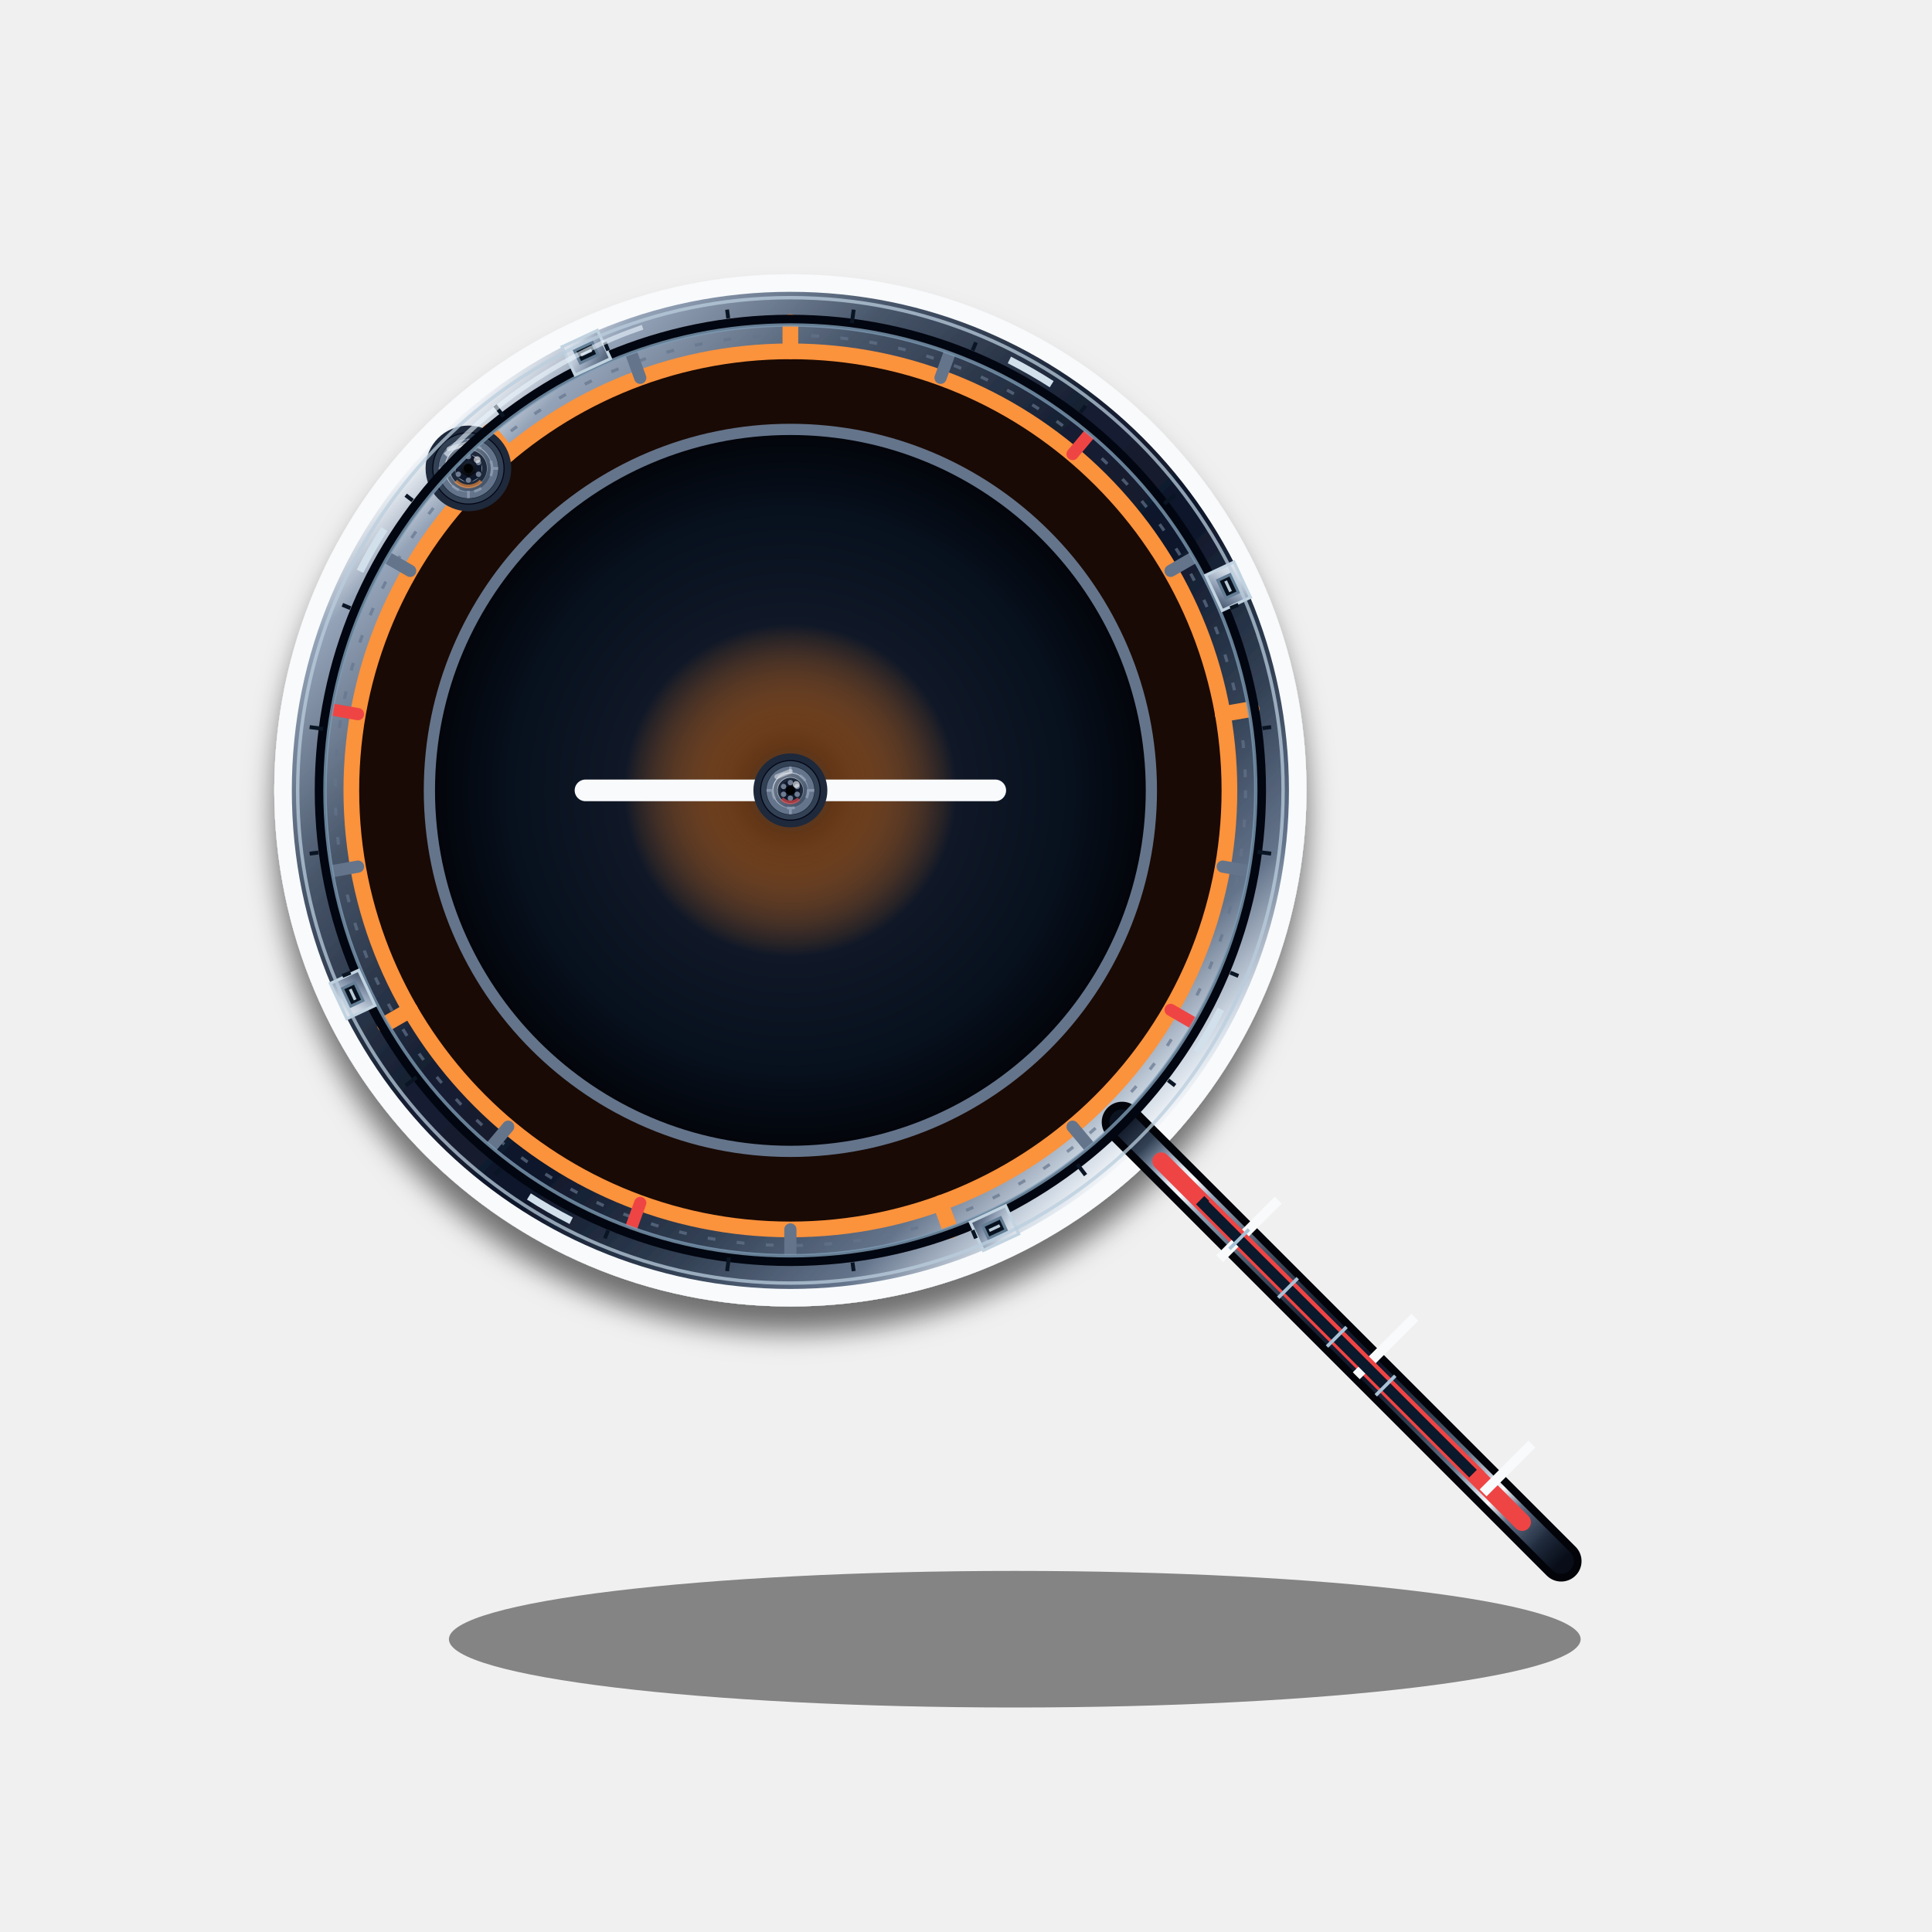
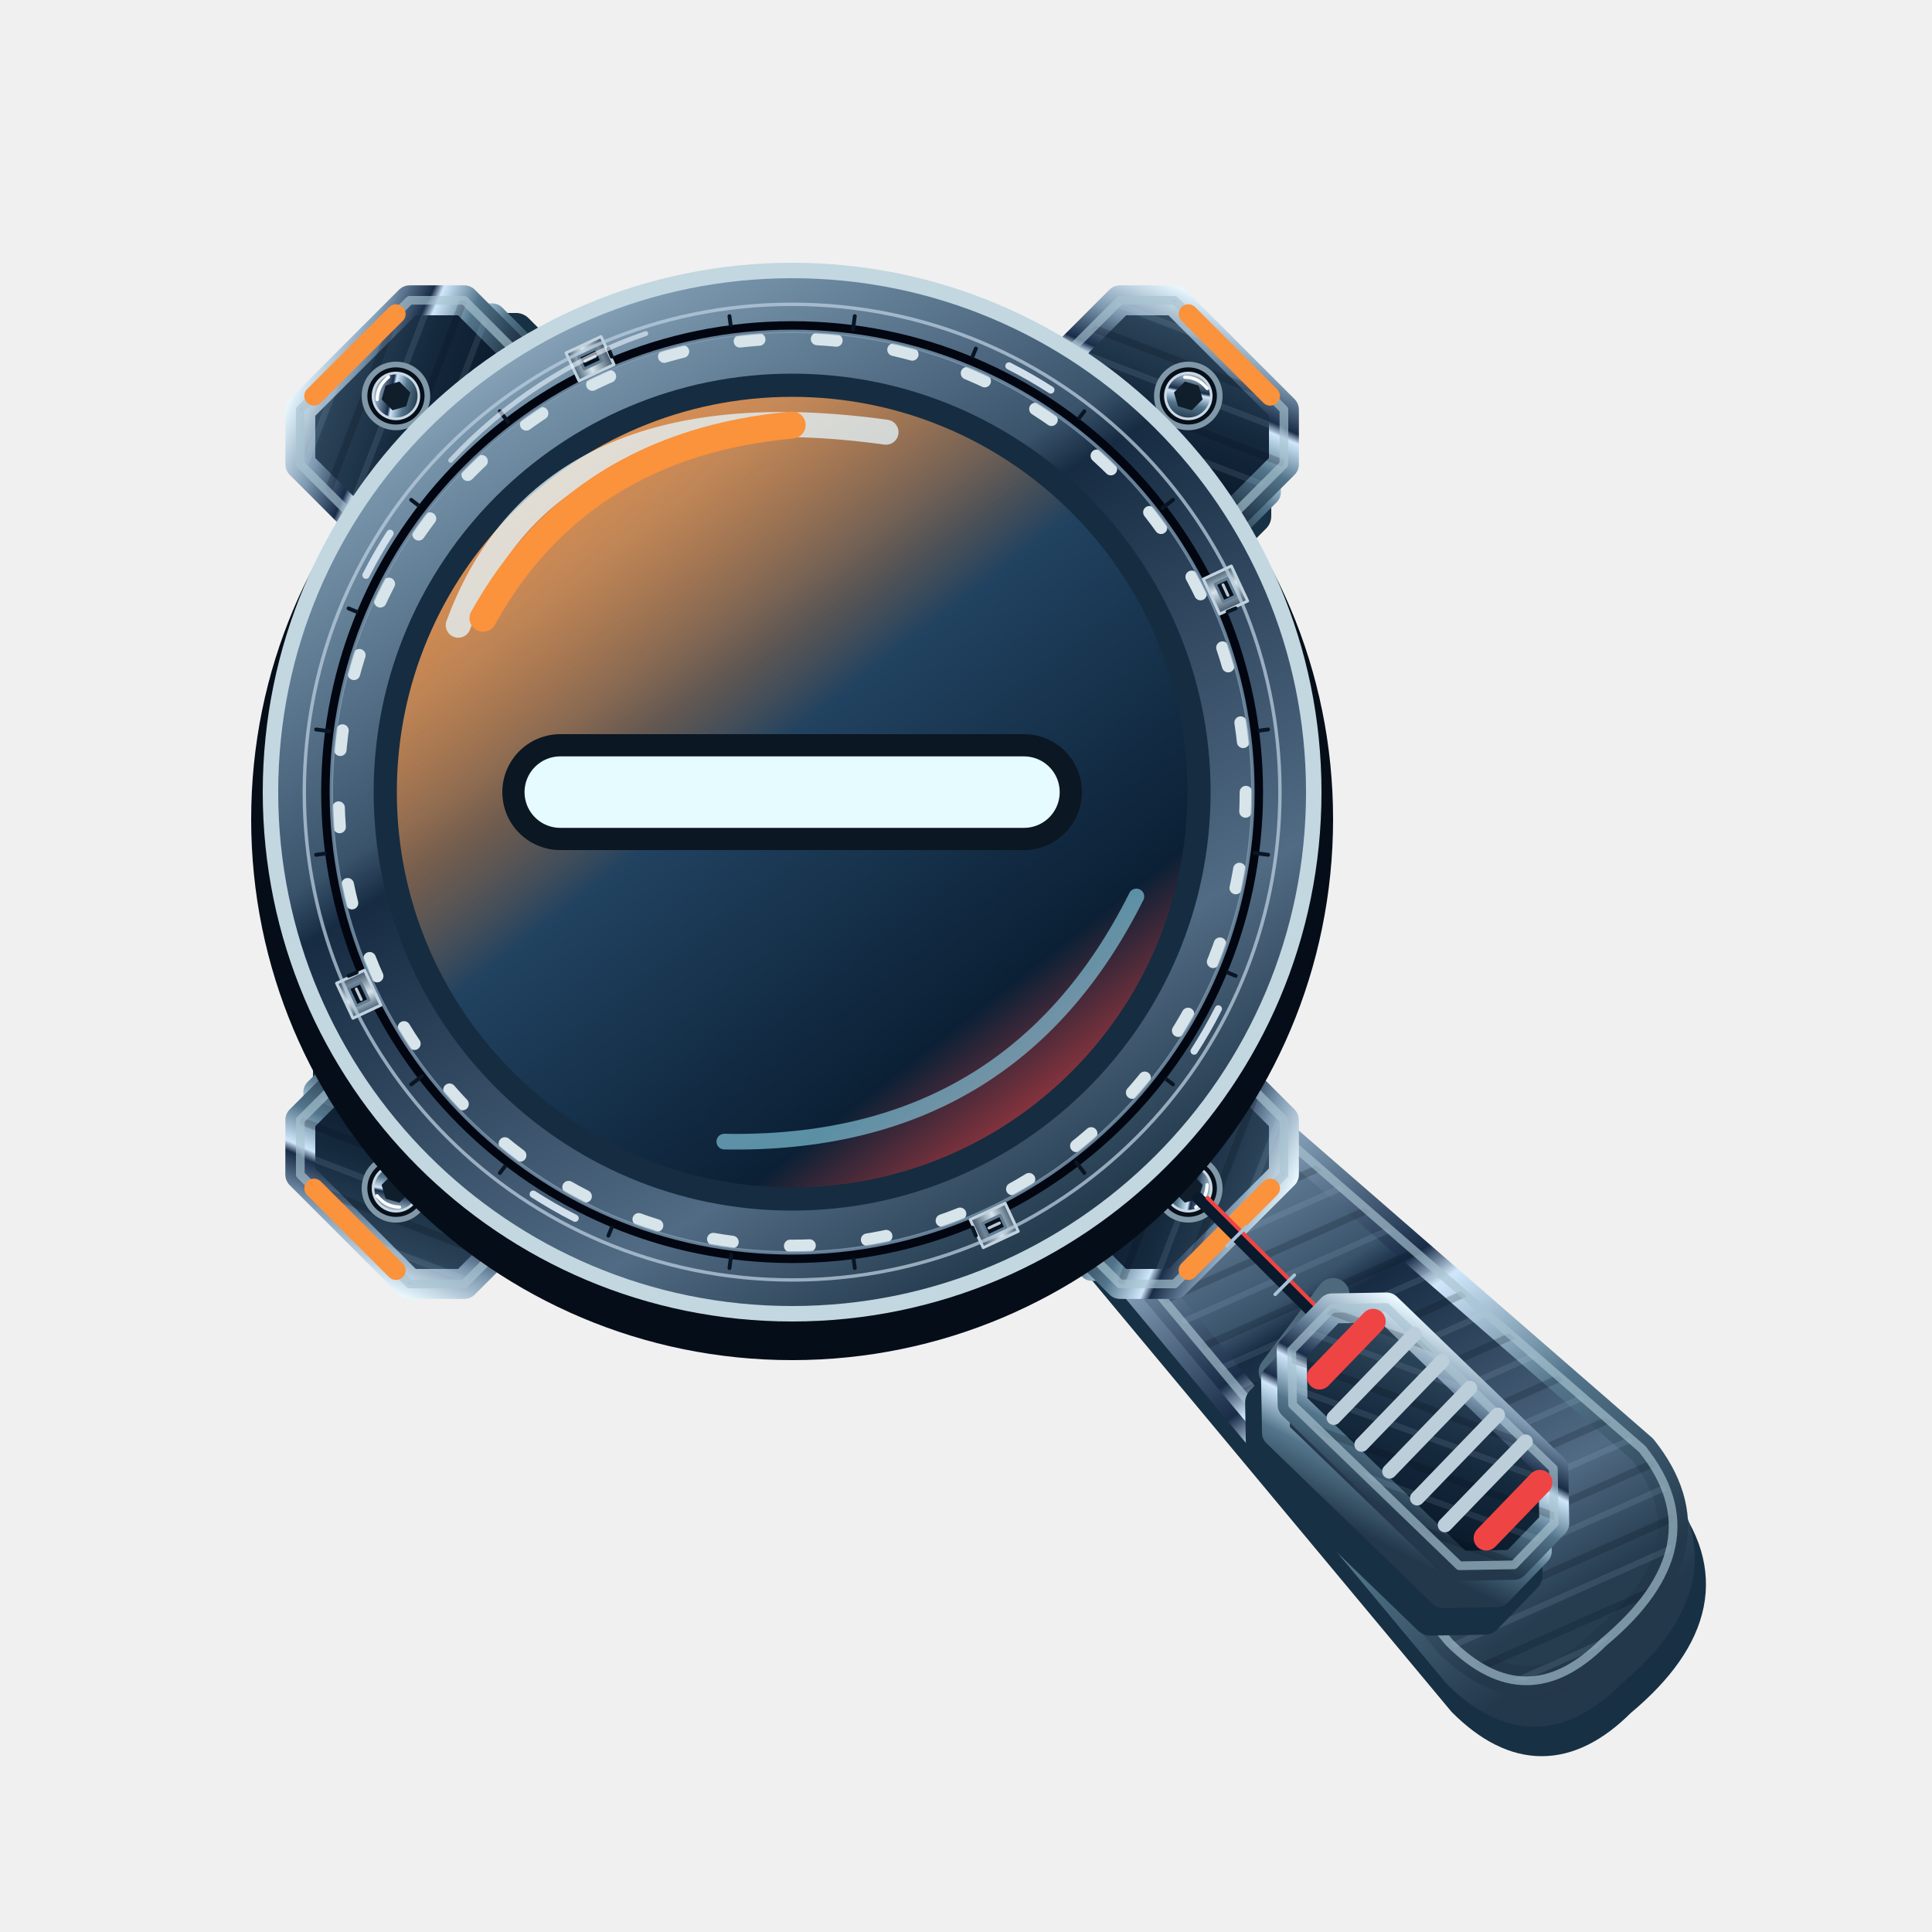
- <svg xmlns="http://www.w3.org/2000/svg" width="200" height="200" viewBox="0 0 200 200" role="img" aria-label="Alejar vista" data-icon="zoom-out" data-semantic="camera optical zoom-out" data-line-treatment="refined" data-component-refinement="precision-components-v15" data-material-finish="micro-etched-v15" data-mounting-grammar="equipment-mounted-controls-independent" data-screw-style="layered-hex-socket" shape-rendering="geometricPrecision">
-   <style>.alive{transform-box:fill-box;transform-origin:center;animation:zoom-out-alive 4.8s ease-in-out infinite}.pulse{animation:zoom-out-pulse 2.1s ease-in-out infinite}.blink{animation:zoom-out-blink 2.7s ease-in-out infinite}.orbit,.mechanical{transform-box:fill-box;transform-origin:center;animation:zoom-out-orbit 14s linear infinite}.mechanical{animation-duration:18s}.orbit.reverse{animation-direction:reverse}.flow{animation:zoom-out-flow 3s linear infinite}.scan{animation:zoom-out-scan 3.8s ease-in-out infinite}.breath{transform-box:fill-box;transform-origin:center;animation:zoom-out-breath 4.2s ease-in-out infinite}@keyframes zoom-out-alive{50%{transform:translateY(-1px)}}@keyframes zoom-out-pulse{50%{opacity:.38}}@keyframes zoom-out-blink{50%{opacity:.58}}@keyframes zoom-out-orbit{to{transform:rotate(360deg)}}@keyframes zoom-out-flow{to{stroke-dashoffset:-39}}@keyframes zoom-out-scan{0%,100%{transform:translateY(-15px);opacity:.25}50%{transform:translateY(15px);opacity:1}}@keyframes zoom-out-breath{50%{transform:scale(1.018)}}@media(prefers-reduced-motion:reduce){.alive,.pulse,.blink,.orbit,.mechanical,.flow,.scan,.breath{animation:none}}</style>
+ <svg xmlns="http://www.w3.org/2000/svg" width="200" height="200" viewBox="0 0 200 200" role="img" aria-label="Alejar vista" data-icon="zoom-out" data-semantic="camera optical zoom-out" data-visual-style="titanio-optico" data-motion="static">
  <defs>
-     <linearGradient id="metal" x1="0" y1="0" x2="1" y2="1">
-       <stop stop-color="#0b1220" />
-       <stop offset=".055" stop-color="#334155" />
-       <stop offset=".095" stop-color="#94a3b8" />
-       <stop offset=".125" stop-color="#e2e8f0" />
-       <stop offset=".15" stop-color="#f8fafc" />
-       <stop offset=".19" stop-color="#94a3b8" />
-       <stop offset=".31" stop-color="#475569" />
-       <stop offset=".45" stop-color="#172033" />
-       <stop offset=".57" stop-color="#0f172a" />
-       <stop offset=".68" stop-color="#334155" />
-       <stop offset=".77" stop-color="#64748b" />
-       <stop offset=".825" stop-color="#cbd5e1" />
-       <stop offset=".85" stop-color="#f8fafc" />
-       <stop offset=".89" stop-color="#64748b" />
-       <stop offset=".955" stop-color="#1e293b" />
-       <stop offset="1" stop-color="#080d18" />
+     <pattern id="alice-zoom-out-brushing" width="3" height="3" patternUnits="userSpaceOnUse" patternTransform="rotate(-24)">
+       <path d="M0 .4h3" stroke="#d1e6fa" opacity=".10" stroke-width=".32" />
+       <path d="M0 2h3" stroke="#020913" opacity=".20" stroke-width=".38" />
+     </pattern>
+     <linearGradient id="alice-zoom-out-bevel" x1="0" y1="0" x2=".68" y2="1">
+       <stop stop-color="#e9f8ff" />
+       <stop offset=".27" stop-color="#7d98b0" />
+       <stop offset=".48" stop-color="#192c48" />
+       <stop offset=".53" stop-color="#d0e7fa" />
+       <stop offset=".73" stop-color="#53758b" />
+       <stop offset="1" stop-color="#23384b" />
    </linearGradient>
-     <linearGradient id="dark-metal" x1="0" y1="0" x2="1" y2="1">
-       <stop stop-color="#64748b" />
-       <stop offset=".04" stop-color="#a8b5c7" />
-       <stop offset=".07" stop-color="#475569" />
-       <stop offset=".15" stop-color="#1e293b" />
-       <stop offset=".31" stop-color="#0b1424" />
-       <stop offset=".47" stop-color="#050b16" />
-       <stop offset=".59" stop-color="#111827" />
-       <stop offset=".7" stop-color="#253248" />
-       <stop offset=".79" stop-color="#475569" />
-       <stop offset=".815" stop-color="#718198" />
-       <stop offset=".84" stop-color="#334155" />
-       <stop offset=".92" stop-color="#111827" />
-       <stop offset="1" stop-color="#020617" />
+     <linearGradient id="alice-zoom-out-metal" x1="0" y1="0" x2=".62" y2="1">
+       <stop stop-color="#d9e5f0" />
+       <stop offset=".19" stop-color="#7895ac" />
+       <stop offset=".44" stop-color="#39536b" />
+       <stop offset=".48" stop-color="#172c43" />
+       <stop offset=".84" stop-color="#516b84" />
+       <stop offset="1" stop-color="#263d50" />
    </linearGradient>
-     <linearGradient id="screw-metal" x1="0" y1="0" x2="1" y2="1">
-       <stop stop-color="#e2e8f0" />
-       <stop offset=".28" stop-color="#cbd5e1" />
-       <stop offset=".58" stop-color="#94a3b8" />
-       <stop offset=".82" stop-color="#64748b" />
-       <stop offset="1" stop-color="#475569" />
+     <linearGradient id="alice-zoom-out-dark-metal" x1="0" y1="0" x2=".85" y2="1">
+       <stop stop-color="#506b80" />
+       <stop offset=".23" stop-color="#2a4257" />
+       <stop offset=".58" stop-color="#15293d" />
+       <stop offset="1" stop-color="#081728" />
    </linearGradient>
-     <linearGradient id="screw-socket" x1="0" y1="0" x2="0" y2="1">
-       <stop stop-color="#1e293b" />
-       <stop offset="1" stop-color="#000" />
+     <linearGradient id="alice-zoom-out-glass" x1=".06" y1="0" x2=".84" y2="1">
+       <stop stop-color="#fb923c" />
+       <stop offset=".23" stop-color="#fb923c" stop-opacity=".65" />
+       <stop offset=".48" stop-color="#214260" />
+       <stop offset=".8" stop-color="#0b2035" />
+       <stop offset="1" stop-color="#ef4444" />
    </linearGradient>
-     <linearGradient id="accent" x1="0" y1="0" x2="1" y2="1">
-       <stop stop-color="#fb923c" />
-       <stop offset=".56" stop-color="#ef4444" />
-       <stop offset="1" stop-color="#f8fafc" />
+     <linearGradient id="alice-zoom-out-enamel" x1="0" y1="0" x2=".7" y2="1">
+       <stop stop-color="#eeffff" />
+       <stop offset=".2" stop-color="#fb923c" />
+       <stop offset=".7" stop-color="#fb923c" />
+       <stop offset="1" stop-color="#ef4444" />
    </linearGradient>
-     <radialGradient id="glass">
-       <stop stop-color="#f8fafc" stop-opacity=".18" />
-       <stop offset=".12" stop-color="#fb923c" stop-opacity=".32" />
-       <stop offset=".46" stop-color="#101827" />
-       <stop offset=".78" stop-color="#07101d" />
-       <stop offset="1" stop-color="#020409" />
-     </radialGradient>
-     <filter id="shadow" x="-45%" y="-45%" width="190%" height="200%">
-       <feDropShadow dx="0" dy="2.6" stdDeviation="1.45" flood-color="#000" flood-opacity=".54" />
-     </filter>
-     <filter id="soft-glow" x="-70%" y="-70%" width="240%" height="240%">
-       <feGaussianBlur stdDeviation=".42" result="blur" />
-       <feMerge>
-         <feMergeNode in="blur" />
-         <feMergeNode in="SourceGraphic" />
-       </feMerge>
-     </filter>
+     <linearGradient id="alice-zoom-out-screw-metal">
+       <stop stop-color="#4a6277" />
+       <stop offset=".43" stop-color="#d7e5eb" />
+       <stop offset="1" stop-color="#42556b" />
+     </linearGradient>
  </defs>
-   <g data-detail-scale="navigation-readable" data-detail-pass="precision-finish-v15" data-symbol="camera optical zoom-out" transform="translate(100 100) scale(1.01) translate(-100 -100)">
-     <g class="alive" data-motion="semantic-micro-motion">
-       <g data-detail="micro-surface-finish">
-         <g data-control-symbol="magnifier-minus">
-           <ellipse cx="105" cy="169" rx="58" ry="7" fill="#000" opacity=".45" />
-           <circle cx="82" cy="82" r="52" fill="url(#metal)" stroke="#f8fafc" stroke-width="1.8" filter="url(#shadow)" />
-           <circle cx="82" cy="82" r="45" fill="#190a05" stroke="#fb923c" stroke-width="1.61" />
-           <circle cx="82" cy="82" r="37" fill="url(#glass)" stroke="#64748b" stroke-width="1.15" />
-           <g data-detail="calibration-ring">
-             <circle cx="82" cy="82" r="46.65" fill="none" stroke="#64748b" stroke-width=".32" stroke-dasharray=".8 2.2" opacity=".68" />
-             <path d="M82 34v3" transform="rotate(0 82 82)" stroke="#fb923c" stroke-width="1.61" stroke-linecap="round" />
-             <path d="M82 34v3" transform="rotate(20 82 82)" stroke="#64748b" stroke-width="1.25" stroke-linecap="round" />
-             <path d="M82 34v3" transform="rotate(40 82 82)" stroke="#ef4444" stroke-width="1.25" stroke-linecap="round" />
-             <path d="M82 34v3" transform="rotate(60 82 82)" stroke="#64748b" stroke-width="1.25" stroke-linecap="round" />
-             <path d="M82 34v3" transform="rotate(80 82 82)" stroke="#fb923c" stroke-width="1.61" stroke-linecap="round" />
-             <path d="M82 34v3" transform="rotate(100 82 82)" stroke="#64748b" stroke-width="1.25" stroke-linecap="round" />
-             <path d="M82 34v3" transform="rotate(120 82 82)" stroke="#ef4444" stroke-width="1.25" stroke-linecap="round" />
-             <path d="M82 34v3" transform="rotate(140 82 82)" stroke="#64748b" stroke-width="1.25" stroke-linecap="round" />
-             <path d="M82 34v3" transform="rotate(160 82 82)" stroke="#fb923c" stroke-width="1.61" stroke-linecap="round" />
-             <path d="M82 34v3" transform="rotate(180 82 82)" stroke="#64748b" stroke-width="1.25" stroke-linecap="round" />
-             <path d="M82 34v3" transform="rotate(200 82 82)" stroke="#ef4444" stroke-width="1.25" stroke-linecap="round" />
-             <path d="M82 34v3" transform="rotate(220 82 82)" stroke="#64748b" stroke-width="1.25" stroke-linecap="round" />
-             <path d="M82 34v3" transform="rotate(240 82 82)" stroke="#fb923c" stroke-width="1.61" stroke-linecap="round" />
-             <path d="M82 34v3" transform="rotate(260 82 82)" stroke="#64748b" stroke-width="1.25" stroke-linecap="round" />
-             <path d="M82 34v3" transform="rotate(280 82 82)" stroke="#ef4444" stroke-width="1.25" stroke-linecap="round" />
-             <path d="M82 34v3" transform="rotate(300 82 82)" stroke="#64748b" stroke-width="1.25" stroke-linecap="round" />
-             <path d="M82 34v3" transform="rotate(320 82 82)" stroke="#fb923c" stroke-width="1.61" stroke-linecap="round" />
-             <path d="M82 34v3" transform="rotate(340 82 82)" stroke="#64748b" stroke-width="1.25" stroke-linecap="round" />
-           </g>
-           <path d="M61 82h42" stroke="#f8fafc" stroke-width="2.22" stroke-linecap="round" />
-           <path d="m116 116 45 45" stroke="#020409" stroke-width="4.18" stroke-linecap="round" />
-           <path d="m116 116 45 45" stroke="url(#metal)" stroke-width="2.59" stroke-linecap="round" />
-           <path d="m120 120 37 37" stroke="#ef4444" stroke-width="1.8" stroke-linecap="round" />
-           <path d="m126 130 6-6m8 18 6-6m7 18 5-5" stroke="#f8fafc" stroke-width="1" />
-           <g transform="translate(49 49)" data-detail="hex-socket-screw">
-             <circle r="4.05" fill="#020617" stroke="#1e293b" stroke-width=".68" />
-             <circle r="3.35" fill="#0f172a" stroke="#334155" stroke-width=".5" />
-             <circle r="2.75" fill="url(#screw-metal)" stroke="#64748b" stroke-width=".62" />
-             <circle r="2.15" fill="none" stroke="#334155" stroke-width=".4" opacity=".65" />
-             <g data-detail="screw-machining-index" fill="none" stroke="#94a3b8" stroke-width=".28" opacity=".72">
-               <circle r="2.42" stroke-dasharray=".8 1.6" />
-               <path d="M0 -3.05v.75M0 3.05v-.75M-3.05 0h.75M3.05 0h-.75" />
-             </g>
-             <circle r="1.65" fill="none" stroke="#1e293b" stroke-width=".5" />
-             <polygon points="0.00,-1.21 1.04,-0.60 1.04,0.60 0.00,1.21 -1.04,0.60 -1.04,-0.60" fill="url(#screw-socket)" stroke="#0f172a" stroke-width=".58" />
-             <circle cx="0.00" cy="-1.21" r=".28" fill="#94a3b8" opacity=".72" />
-             <circle cx="1.04" cy="-0.60" r=".28" fill="#94a3b8" opacity=".72" />
-             <circle cx="1.04" cy="0.60" r=".28" fill="#94a3b8" opacity=".72" />
-             <circle cx="0.00" cy="1.21" r=".28" fill="#94a3b8" opacity=".72" />
-             <circle cx="-1.04" cy="0.60" r=".28" fill="#94a3b8" opacity=".72" />
-             <circle cx="-1.04" cy="-0.60" r=".28" fill="#94a3b8" opacity=".72" />
-             <circle r="0.48" fill="#000" opacity=".92" />
-             <path d="M-2 -2 0 -2.55" fill="none" stroke="#fff" stroke-width=".48" stroke-linecap="round" opacity=".46" />
-             <path d="M-1.296 1.296A1.8 1.8 0 0 0 1.296 1.296" fill="none" stroke="#fb923c" stroke-width=".38" opacity=".62" />
-             <circle cx="0.9" cy="-0.9" r=".35" fill="#fff" opacity=".6" />
-           </g>
-           <g transform="translate(82 82)" data-detail="hex-socket-screw">
-             <circle r="3.45" fill="#020617" stroke="#1e293b" stroke-width=".68" />
-             <circle r="2.75" fill="#0f172a" stroke="#334155" stroke-width=".5" />
-             <circle r="2.15" fill="url(#screw-metal)" stroke="#64748b" stroke-width=".62" />
-             <circle r="1.55" fill="none" stroke="#334155" stroke-width=".4" opacity=".65" />
-             <g data-detail="screw-machining-index" fill="none" stroke="#94a3b8" stroke-width=".28" opacity=".72">
-               <circle r="1.82" stroke-dasharray=".8 1.6" />
-               <path d="M0 -2.45v.75M0 2.45v-.75M-2.45 0h.75M2.45 0h-.75" />
-             </g>
-             <circle r="1.05" fill="none" stroke="#1e293b" stroke-width=".5" />
-             <polygon points="0.00,-0.80 0.70,-0.40 0.70,0.40 0.00,0.80 -0.70,0.40 -0.70,-0.40" fill="url(#screw-socket)" stroke="#0f172a" stroke-width=".58" />
-             <circle cx="0.00" cy="-0.80" r=".28" fill="#94a3b8" opacity=".72" />
-             <circle cx="0.70" cy="-0.40" r=".28" fill="#94a3b8" opacity=".72" />
-             <circle cx="0.70" cy="0.40" r=".28" fill="#94a3b8" opacity=".72" />
-             <circle cx="0.00" cy="0.80" r=".28" fill="#94a3b8" opacity=".72" />
-             <circle cx="-0.70" cy="0.40" r=".28" fill="#94a3b8" opacity=".72" />
-             <circle cx="-0.70" cy="-0.40" r=".28" fill="#94a3b8" opacity=".72" />
-             <circle r="0.48" fill="#000" opacity=".92" />
-             <path d="M-1.4 -1.4 0 -1.95" fill="none" stroke="#fff" stroke-width=".48" stroke-linecap="round" opacity=".46" />
-             <path d="M-0.864 0.864A1.2 1.2 0 0 0 0.864 0.864" fill="none" stroke="#ef4444" stroke-width=".38" opacity=".62" />
-             <circle cx="0.6" cy="-0.6" r=".35" fill="#fff" opacity=".6" />
-           </g>
+   <g transform="scale(2)" stroke-linecap="round" stroke-linejoin="round">
+     <g data-part="reduce">
+       <path d="M55 61 62 55 85 75Q89 80 83 85 79 89 75 85Z" transform="translate(.8 3)" fill="#0a1424" stroke="#173044" stroke-width="1.8" />
+       <path d="M55 61 62 55 85 75Q89 80 83 85 79 89 75 85Z" transform="translate(.4 1.65)" fill="#25364b" stroke="url(#alice-zoom-out-bevel)" stroke-width="1.45" />
+       <path d="M55 61 62 55 85 75Q89 80 83 85 79 89 75 85Z" fill="url(#alice-zoom-out-metal)" stroke="url(#alice-zoom-out-bevel)" stroke-width="1.55" />
+       <path d="M55 61 62 55 85 75Q89 80 83 85 79 89 75 85Z" fill="url(#alice-zoom-out-brushing)" stroke="#a8c3d1" stroke-opacity=".66" stroke-width=".45" />
+       <path d="M69 67l-3 4m7 0-3 4m7 0-3 4" fill="none" stroke="#4e697c" stroke-width="1.7" />
+       <g transform="translate(41 41) rotate(45)">
+         <path d="M-6 -25v-5l2-2h8l2 2v5Z" transform="translate(.8 3)" fill="#0a1424" stroke="#173044" stroke-width="1.8" />
+         <path d="M-6 -25v-5l2-2h8l2 2v5Z" transform="translate(.4 1.65)" fill="#25364b" stroke="url(#alice-zoom-out-bevel)" stroke-width="1.45" />
+         <path d="M-6 -25v-5l2-2h8l2 2v5Z" fill="url(#alice-zoom-out-dark-metal)" stroke="url(#alice-zoom-out-bevel)" stroke-width="1.55" />
+         <path d="M-6 -25v-5l2-2h8l2 2v5Z" fill="url(#alice-zoom-out-brushing)" stroke="#a8c3d1" stroke-opacity=".66" stroke-width=".45" />
+         <path d="M-3 -32h6" fill="none" stroke="#fb923c" stroke-width="1" />
+         <g transform="translate(0 -29) scale(1.05)">
+           <circle r="1.55" fill="#06101b" stroke="#8198a9" stroke-width=".28" />
+           <circle r="1.13" fill="url(#alice-zoom-out-bevel)" stroke="#cad9e4" stroke-width=".13" />
+           <path d="M-.62-.38 0-.72 .62-.38 .62.38 0 .72-.62.38Z" fill="#101d2b" />
+           <path d="M-.78-.53Q-.3-1 .4-.92" stroke="white" stroke-width=".16" fill="none" />
        </g>
+       </g>
+       <g transform="translate(41 41) rotate(135)">
+         <path d="M-6 -25v-5l2-2h8l2 2v5Z" transform="translate(.8 3)" fill="#0a1424" stroke="#173044" stroke-width="1.8" />
+         <path d="M-6 -25v-5l2-2h8l2 2v5Z" transform="translate(.4 1.65)" fill="#25364b" stroke="url(#alice-zoom-out-bevel)" stroke-width="1.45" />
+         <path d="M-6 -25v-5l2-2h8l2 2v5Z" fill="url(#alice-zoom-out-dark-metal)" stroke="url(#alice-zoom-out-bevel)" stroke-width="1.55" />
+         <path d="M-6 -25v-5l2-2h8l2 2v5Z" fill="url(#alice-zoom-out-brushing)" stroke="#a8c3d1" stroke-opacity=".66" stroke-width=".45" />
+         <path d="M-3 -32h6" fill="none" stroke="#fb923c" stroke-width="1" />
+         <g transform="translate(0 -29) scale(1.05)">
+           <circle r="1.55" fill="#06101b" stroke="#8198a9" stroke-width=".28" />
+           <circle r="1.13" fill="url(#alice-zoom-out-bevel)" stroke="#cad9e4" stroke-width=".13" />
+           <path d="M-.62-.38 0-.72 .62-.38 .62.38 0 .72-.62.38Z" fill="#101d2b" />
+           <path d="M-.78-.53Q-.3-1 .4-.92" stroke="white" stroke-width=".16" fill="none" />
+         </g>
+       </g>
+       <g transform="translate(41 41) rotate(225)">
+         <path d="M-6 -25v-5l2-2h8l2 2v5Z" transform="translate(.8 3)" fill="#0a1424" stroke="#173044" stroke-width="1.8" />
+         <path d="M-6 -25v-5l2-2h8l2 2v5Z" transform="translate(.4 1.65)" fill="#25364b" stroke="url(#alice-zoom-out-bevel)" stroke-width="1.45" />
+         <path d="M-6 -25v-5l2-2h8l2 2v5Z" fill="url(#alice-zoom-out-dark-metal)" stroke="url(#alice-zoom-out-bevel)" stroke-width="1.55" />
+         <path d="M-6 -25v-5l2-2h8l2 2v5Z" fill="url(#alice-zoom-out-brushing)" stroke="#a8c3d1" stroke-opacity=".66" stroke-width=".45" />
+         <path d="M-3 -32h6" fill="none" stroke="#fb923c" stroke-width="1" />
+         <g transform="translate(0 -29) scale(1.05)">
+           <circle r="1.55" fill="#06101b" stroke="#8198a9" stroke-width=".28" />
+           <circle r="1.13" fill="url(#alice-zoom-out-bevel)" stroke="#cad9e4" stroke-width=".13" />
+           <path d="M-.62-.38 0-.72 .62-.38 .62.38 0 .72-.62.38Z" fill="#101d2b" />
+           <path d="M-.78-.53Q-.3-1 .4-.92" stroke="white" stroke-width=".16" fill="none" />
+         </g>
+       </g>
+       <g transform="translate(41 41) rotate(315)">
+         <path d="M-6 -25v-5l2-2h8l2 2v5Z" transform="translate(.8 3)" fill="#0a1424" stroke="#173044" stroke-width="1.8" />
+         <path d="M-6 -25v-5l2-2h8l2 2v5Z" transform="translate(.4 1.65)" fill="#25364b" stroke="url(#alice-zoom-out-bevel)" stroke-width="1.45" />
+         <path d="M-6 -25v-5l2-2h8l2 2v5Z" fill="url(#alice-zoom-out-dark-metal)" stroke="url(#alice-zoom-out-bevel)" stroke-width="1.55" />
+         <path d="M-6 -25v-5l2-2h8l2 2v5Z" fill="url(#alice-zoom-out-brushing)" stroke="#a8c3d1" stroke-opacity=".66" stroke-width=".45" />
+         <path d="M-3 -32h6" fill="none" stroke="#fb923c" stroke-width="1" />
+         <g transform="translate(0 -29) scale(1.05)">
+           <circle r="1.55" fill="#06101b" stroke="#8198a9" stroke-width=".28" />
+           <circle r="1.13" fill="url(#alice-zoom-out-bevel)" stroke="#cad9e4" stroke-width=".13" />
+           <path d="M-.62-.38 0-.72 .62-.38 .62.38 0 .72-.62.38Z" fill="#101d2b" />
+           <path d="M-.78-.53Q-.3-1 .4-.92" stroke="white" stroke-width=".16" fill="none" />
+         </g>
+       </g>
+       <circle cx="41" cy="42.4" r="28" fill="#050e18" />
+       <circle cx="41" cy="41" r="27" fill="url(#alice-zoom-out-metal)" stroke="#c2d7e0" stroke-width=".8" />
+       <circle cx="41" cy="41" r="21.06" fill="url(#alice-zoom-out-glass)" stroke="#162c40" stroke-width="1.2" />
+       <path d="M23.72 32.36Q28.31 19.94 45.86 22.37" fill="none" stroke="#e4f6ff" stroke-opacity=".75" stroke-width="1.296" />
+       <path d="M37.49 59.09Q52.34 59.36 58.82 46.4" fill="none" stroke="#86cbe0" stroke-opacity=".65" stroke-width="0.81" />
+       <circle cx="41" cy="41" r="23.49" fill="none" stroke="#d7e5ea" stroke-width=".65" stroke-dasharray="1 3" />
+       <g transform="scale(.5)">
        <g data-detail="precision-control-rim" pointer-events="none" fill="none">
          <g data-detail="control-recessed-bearing">
            <circle cx="82" cy="82" r="48.2" stroke="#020610" stroke-width="1.1" />
            <circle cx="82" cy="82" r="47.7" stroke="#7e9cb5" stroke-width=".35" opacity=".8" />
            <circle cx="82" cy="82" r="49.5" stroke="#d1e0eb" stroke-width=".75" stroke-dasharray="5 72.754" transform="rotate(27 82 82)" />
          </g>
          <g data-detail="control-bearing-retainers">
            <g transform="rotate(65 82 82)">
-               <path d="M80 30.9h4v3.2h-4Z" fill="url(#screw-metal)" stroke="#c1d3e0" stroke-width=".3" />
+               <path d="M80 30.9h4v3.2h-4Z" fill="url(#alice-zoom-out-screw-metal)" stroke="#c1d3e0" stroke-width=".3" />
              <path d="M81 31.8h2v1.4h-2Z" fill="#07121e" stroke="#637d94" stroke-width=".3" />
              <path d="M81.4 32.5h1.2" stroke="#bacad7" stroke-width=".3" />
            </g>
            <g transform="rotate(155 82 82)">
-               <path d="M80 30.9h4v3.2h-4Z" fill="url(#screw-metal)" stroke="#c1d3e0" stroke-width=".3" />
+               <path d="M80 30.9h4v3.2h-4Z" fill="url(#alice-zoom-out-screw-metal)" stroke="#c1d3e0" stroke-width=".3" />
              <path d="M81 31.8h2v1.4h-2Z" fill="#07121e" stroke="#637d94" stroke-width=".3" />
              <path d="M81.4 32.5h1.2" stroke="#bacad7" stroke-width=".3" />
            </g>
            <g transform="rotate(245 82 82)">
-               <path d="M80 30.9h4v3.2h-4Z" fill="url(#screw-metal)" stroke="#c1d3e0" stroke-width=".3" />
+               <path d="M80 30.9h4v3.2h-4Z" fill="url(#alice-zoom-out-screw-metal)" stroke="#c1d3e0" stroke-width=".3" />
              <path d="M81 31.8h2v1.4h-2Z" fill="#07121e" stroke="#637d94" stroke-width=".3" />
              <path d="M81.4 32.5h1.2" stroke="#bacad7" stroke-width=".3" />
            </g>
            <g transform="rotate(335 82 82)">
-               <path d="M80 30.9h4v3.2h-4Z" fill="url(#screw-metal)" stroke="#c1d3e0" stroke-width=".3" />
+               <path d="M80 30.9h4v3.2h-4Z" fill="url(#alice-zoom-out-screw-metal)" stroke="#c1d3e0" stroke-width=".3" />
              <path d="M81 31.8h2v1.4h-2Z" fill="#07121e" stroke="#637d94" stroke-width=".3" />
              <path d="M81.4 32.5h1.2" stroke="#bacad7" stroke-width=".3" />
            </g>
          </g>
          <circle cx="82" cy="82" r="50.5" stroke="#bacddd" stroke-width=".35" opacity=".75" />
          <path d="M82 32.3v1.4" transform="rotate(7.5 82 82)" stroke="#0a1524" stroke-width=".4" />
          <path d="M82 32.3v0.9" transform="rotate(22.5 82 82)" stroke="#0a1524" stroke-width=".4" />
          <path d="M82 32.3v0.9" transform="rotate(37.5 82 82)" stroke="#0a1524" stroke-width=".4" />
          <path d="M82 32.3v1.4" transform="rotate(52.5 82 82)" stroke="#0a1524" stroke-width=".4" />
          <path d="M82 32.3v0.9" transform="rotate(67.5 82 82)" stroke="#0a1524" stroke-width=".4" />
          <path d="M82 32.3v0.9" transform="rotate(82.5 82 82)" stroke="#0a1524" stroke-width=".4" />
          <path d="M82 32.3v1.4" transform="rotate(97.5 82 82)" stroke="#0a1524" stroke-width=".4" />
          <path d="M82 32.3v0.9" transform="rotate(112.5 82 82)" stroke="#0a1524" stroke-width=".4" />
          <path d="M82 32.3v0.9" transform="rotate(127.5 82 82)" stroke="#0a1524" stroke-width=".4" />
          <path d="M82 32.3v1.4" transform="rotate(142.5 82 82)" stroke="#0a1524" stroke-width=".4" />
          <path d="M82 32.3v0.9" transform="rotate(157.5 82 82)" stroke="#0a1524" stroke-width=".4" />
          <path d="M82 32.3v0.9" transform="rotate(172.5 82 82)" stroke="#0a1524" stroke-width=".4" />
          <path d="M82 32.3v1.4" transform="rotate(187.5 82 82)" stroke="#0a1524" stroke-width=".4" />
          <path d="M82 32.3v0.9" transform="rotate(202.5 82 82)" stroke="#0a1524" stroke-width=".4" />
          <path d="M82 32.3v0.9" transform="rotate(217.5 82 82)" stroke="#0a1524" stroke-width=".4" />
          <path d="M82 32.3v1.4" transform="rotate(232.5 82 82)" stroke="#0a1524" stroke-width=".4" />
          <path d="M82 32.3v0.9" transform="rotate(247.5 82 82)" stroke="#0a1524" stroke-width=".4" />
          <path d="M82 32.3v0.9" transform="rotate(262.5 82 82)" stroke="#0a1524" stroke-width=".4" />
          <path d="M82 32.3v1.4" transform="rotate(277.5 82 82)" stroke="#0a1524" stroke-width=".4" />
          <path d="M82 32.3v0.9" transform="rotate(292.5 82 82)" stroke="#0a1524" stroke-width=".4" />
          <path d="M82 32.3v0.9" transform="rotate(307.5 82 82)" stroke="#0a1524" stroke-width=".4" />
          <path d="M82 32.3v1.4" transform="rotate(322.5 82 82)" stroke="#0a1524" stroke-width=".4" />
          <path d="M82 32.3v0.9" transform="rotate(337.5 82 82)" stroke="#0a1524" stroke-width=".4" />
          <path d="M82 32.3v0.9" transform="rotate(352.5 82 82)" stroke="#0a1524" stroke-width=".4" />
          <path d="M46.65 47.66A49.5 49.5 0 0 1 66.85 34.53" stroke="#edf7ff" stroke-width=".5" opacity=".6" />
          <g data-detail="optical-handle-grip">
            <path d="m124 124 28 28" stroke="#0a192b" stroke-width="1.2" />
            <path d="m125 124 28 28" stroke="#ef4444" stroke-width=".4" />
            <path d="m129 127 -2 2" stroke="#a8c2d7" stroke-width=".35" />
            <path d="m134 132 -2 2" stroke="#a8c2d7" stroke-width=".35" />
            <path d="m139 137 -2 2" stroke="#a8c2d7" stroke-width=".35" />
            <path d="m144 142 -2 2" stroke="#a8c2d7" stroke-width=".35" />
          </g>
        </g>
      </g>
+       <path d="M29 41H53" fill="none" stroke="#0b1723" stroke-width="6" />
+       <path d="M29 41H53" fill="none" stroke="#e5fbff" stroke-width="3.7" />
+       <path d="M25 32q5-9 16-10" fill="none" stroke="#fb923c" stroke-width="1.4" />
+       <g transform="translate(74 74) rotate(44)">
+         <path d="M-6-3h12l2 2v3l-2 2H-6l-2-2v-3Z" transform="translate(.8 3)" fill="#0a1424" stroke="#173044" stroke-width="1.8" />
+         <path d="M-6-3h12l2 2v3l-2 2H-6l-2-2v-3Z" transform="translate(.4 1.65)" fill="#25364b" stroke="url(#alice-zoom-out-bevel)" stroke-width="1.45" />
+         <path d="M-6-3h12l2 2v3l-2 2H-6l-2-2v-3Z" fill="url(#alice-zoom-out-dark-metal)" stroke="url(#alice-zoom-out-bevel)" stroke-width="1.55" />
+         <path d="M-6-3h12l2 2v3l-2 2H-6l-2-2v-3Z" fill="url(#alice-zoom-out-brushing)" stroke="#a8c3d1" stroke-opacity=".66" stroke-width=".45" />
+         <path d="M-4-3v6m2-6v6m2-6v6m2-6v6m2-6v6" fill="none" stroke="#bcced9" stroke-width="0.75" />
+         <path d="M-6-2v4m12-4v4" fill="none" stroke="#ef4444" stroke-width="1.3" />
+       </g>
    </g>
  </g>
</svg>
